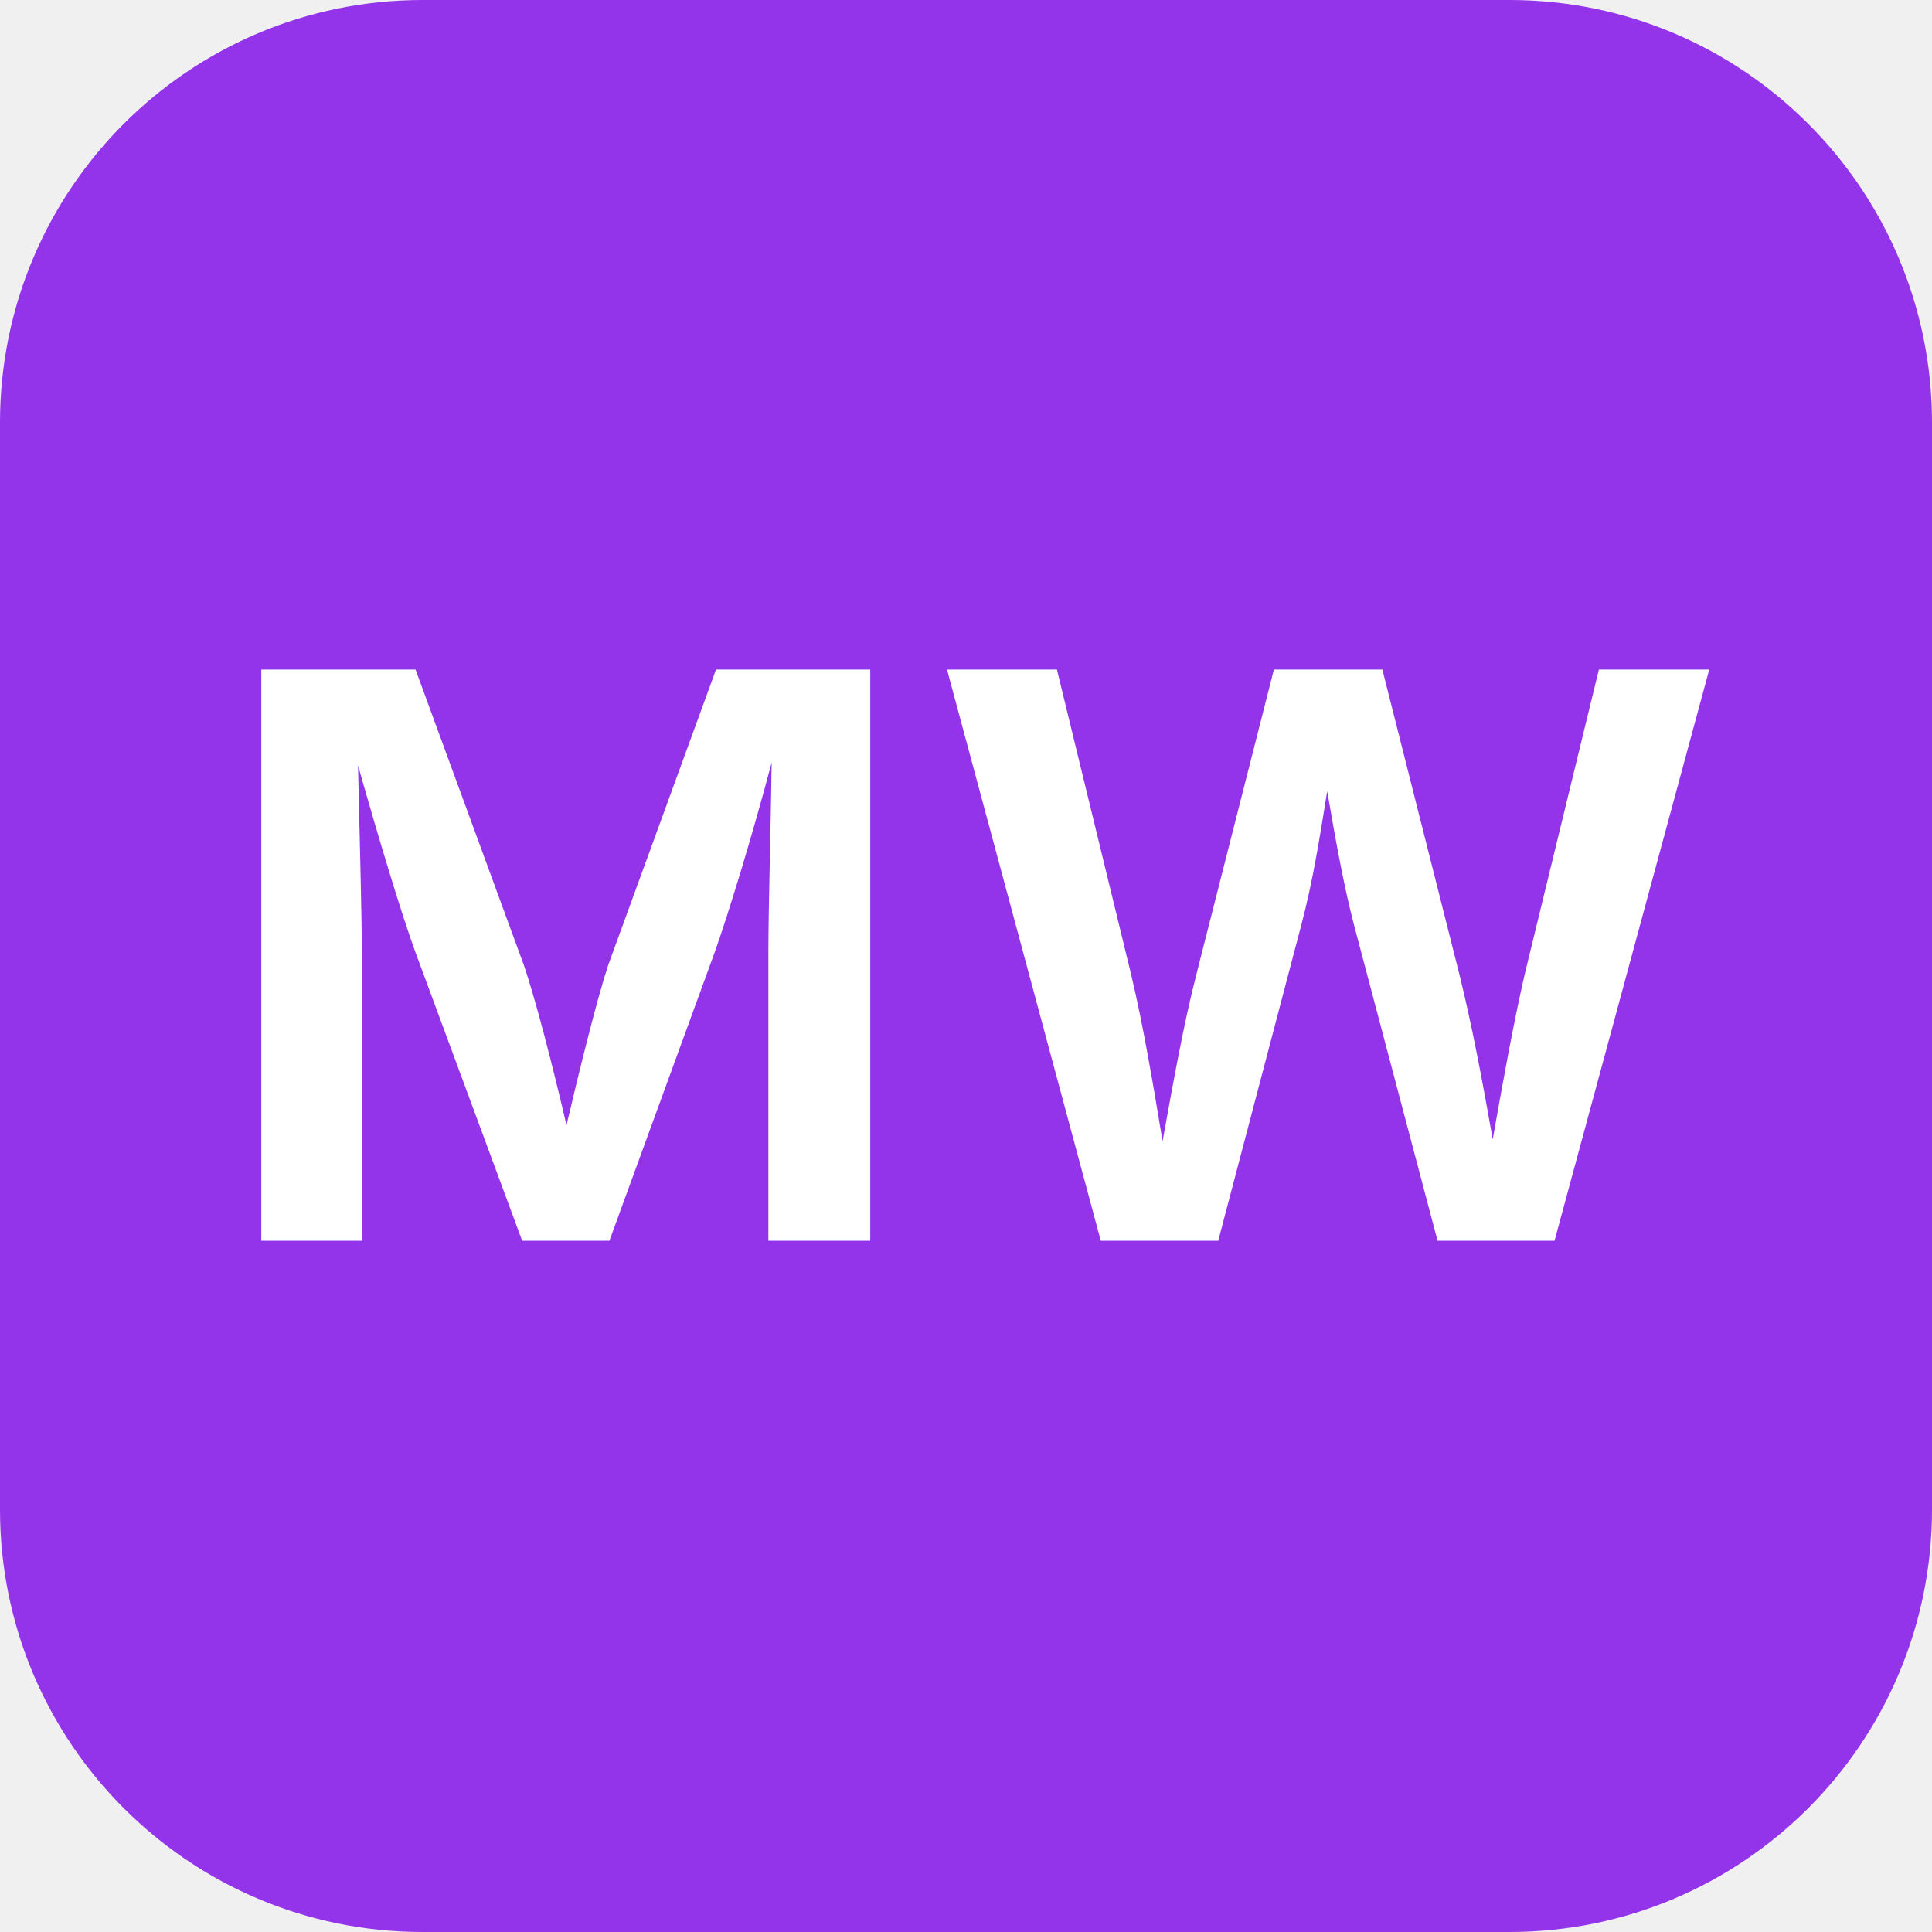
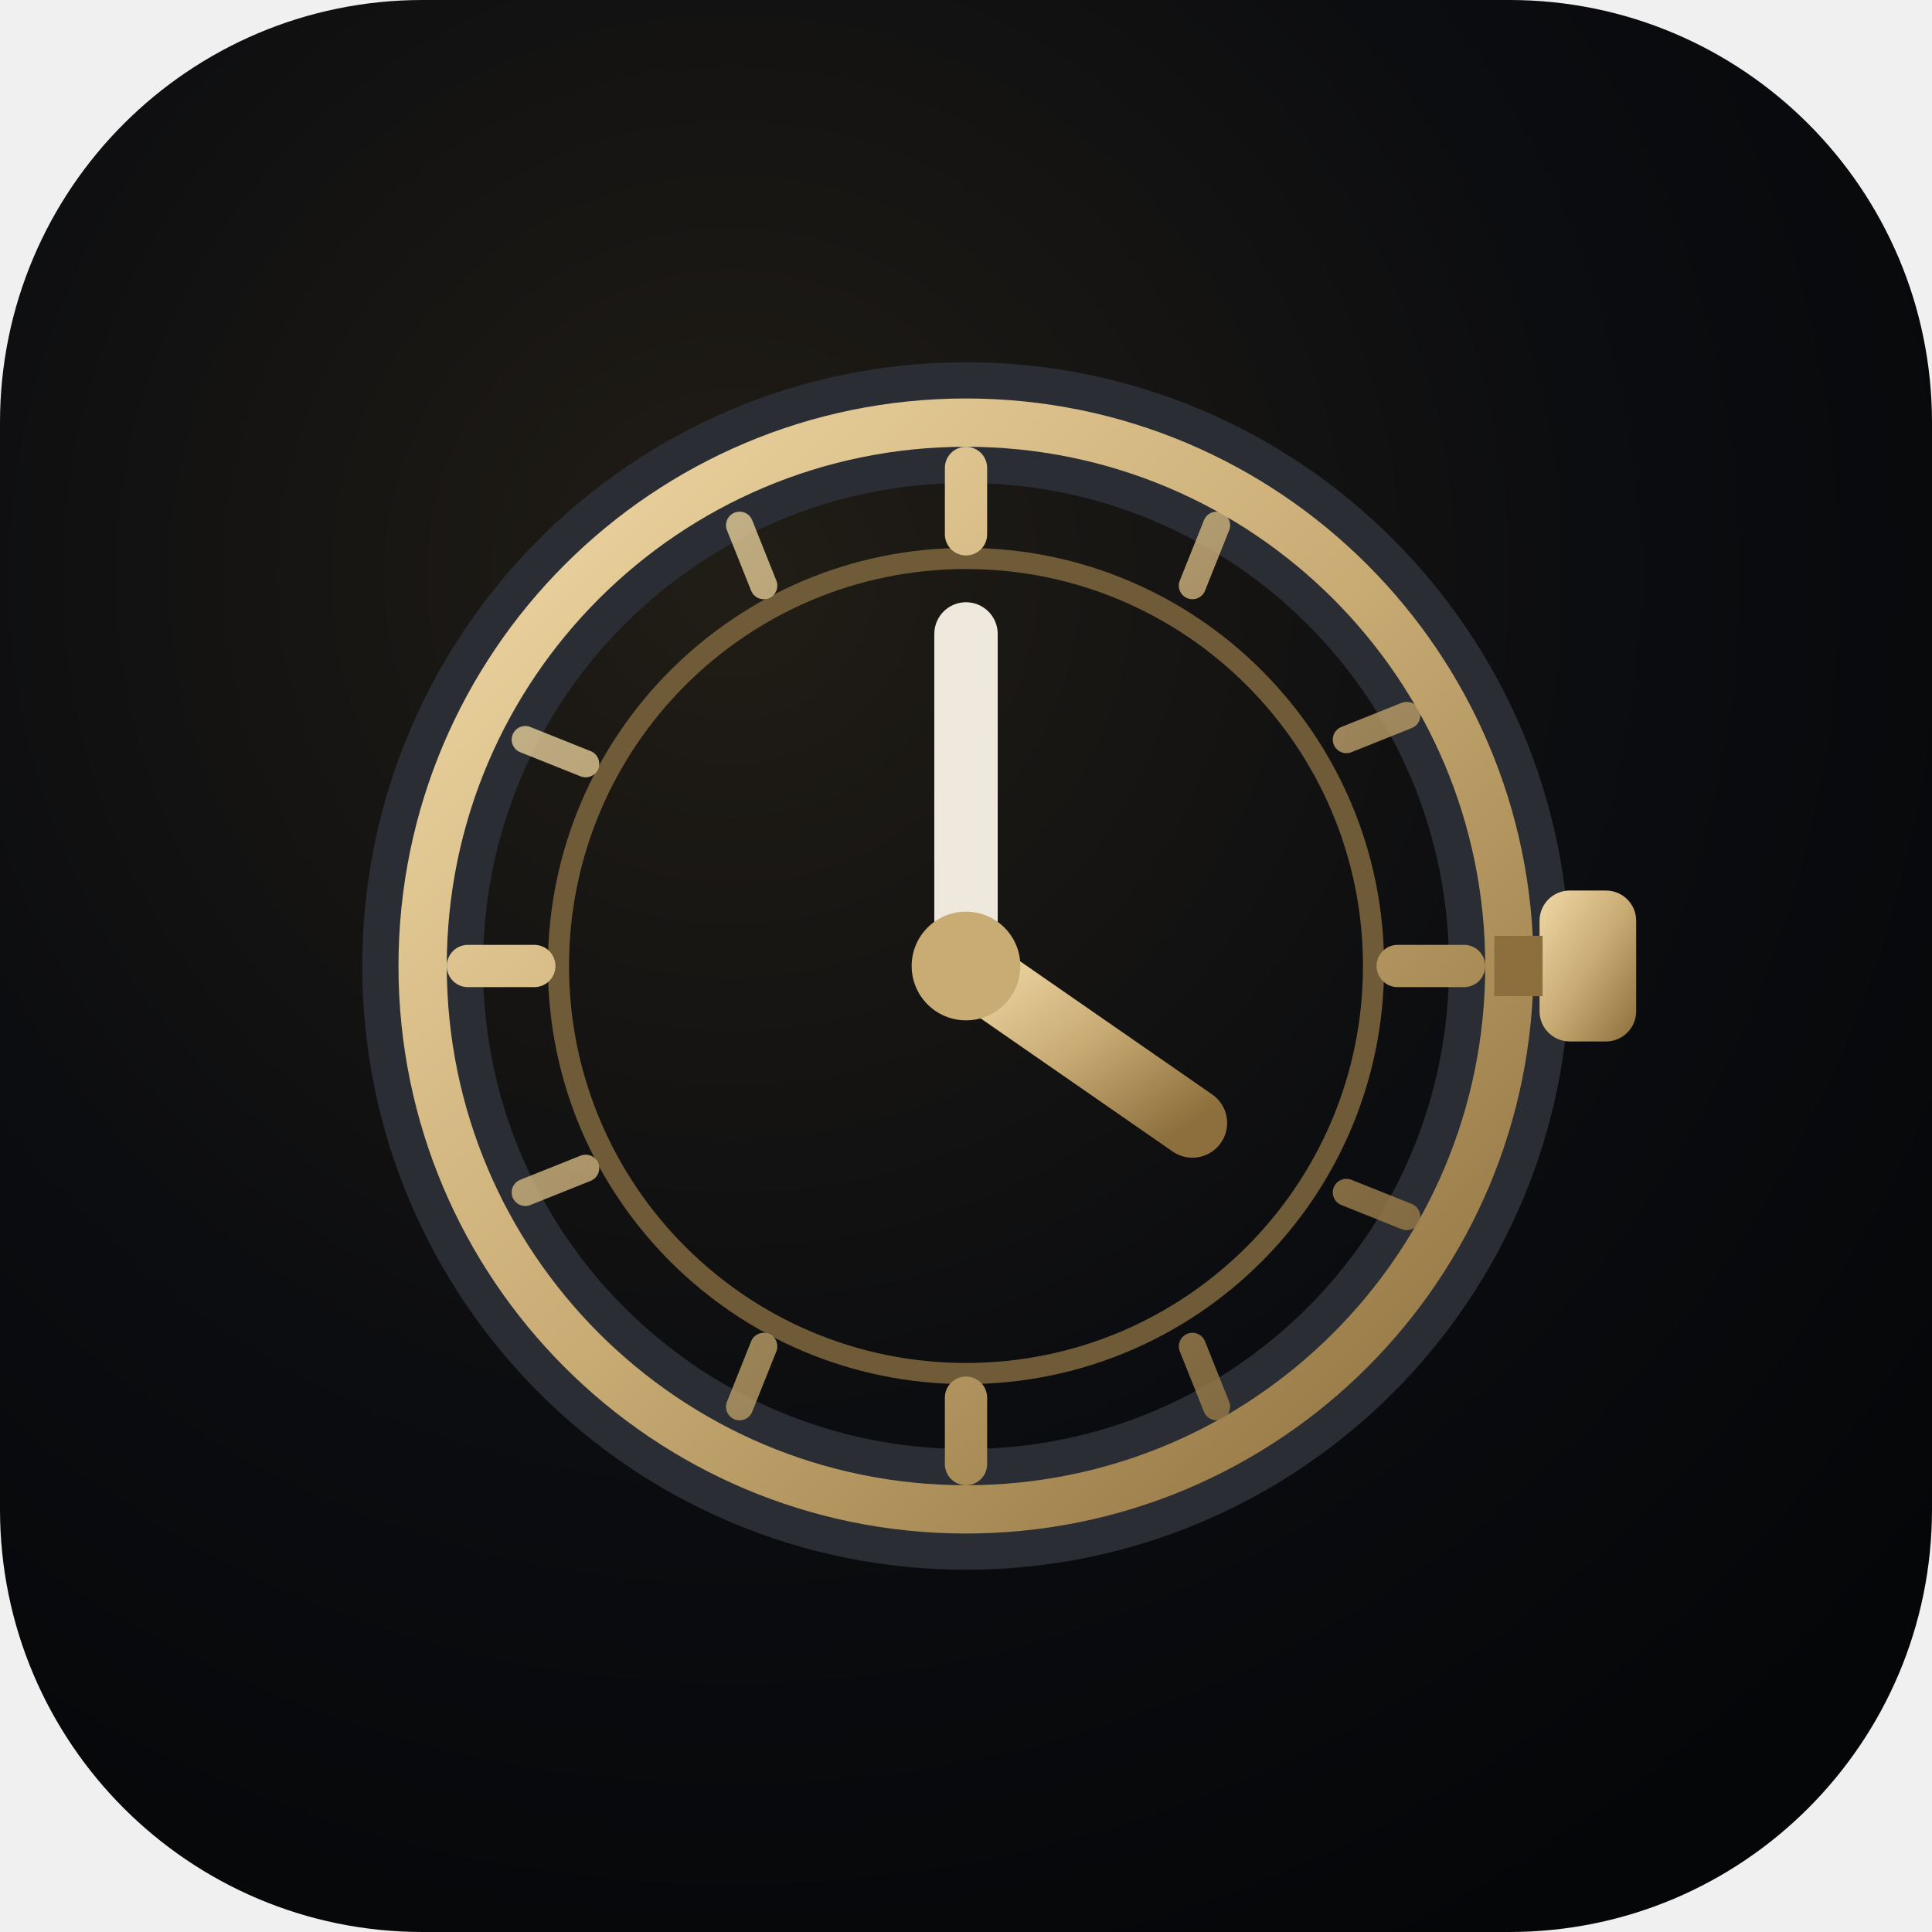
<svg xmlns="http://www.w3.org/2000/svg" viewBox="0 0 64 64">
-   <rect width="64" height="64" rx="14" fill="#9333ea" />
-   <text x="32" y="32" dy="0.35em" text-anchor="middle" font-family="ui-sans-serif, system-ui, -apple-system, sans-serif" font-size="26" font-weight="600" fill="#ffffff">MW</text>
+   <defs>
+     <radialGradient id="bg" cx="38%" cy="30%" r="80%">
+       <stop offset="0" stop-color="#211d16" />
+       <stop offset="0.55" stop-color="#0c0d10" />
+       <stop offset="1" stop-color="#050608" />
+     </radialGradient>
+     <linearGradient id="gold" x1="0" y1="0" x2="1" y2="1">
+       <stop offset="0" stop-color="#f0d9a6" />
+       <stop offset="0.5" stop-color="#c9ab74" />
+       <stop offset="1" stop-color="#8d6f3d" />
+     </linearGradient>
+   </defs>
+   <rect width="64" height="64" rx="14" fill="url(#bg)" />
+   <circle cx="32" cy="32" r="18" fill="none" stroke="#2a2d33" stroke-width="4" />
+   <circle cx="32" cy="32" r="18" fill="none" stroke="url(#gold)" stroke-width="1.6" />
+   <circle cx="32" cy="32" r="13.5" fill="none" stroke="#6f5b38" stroke-width="0.7" />
+   <g stroke="url(#gold)" stroke-linecap="round">
+     <path d="M32 15.5v2.2M32 46.3v2.2M15.5 32h2.2M46.3 32h2.2" stroke-width="1.4" />
+     <path d="M24.5 17.4l.8 2M39.5 44.6l.8 2M17.4 24.5l2 .8M44.6 39.5l2 .8M17.4 39.5l2-.8M44.6 24.5l2-.8M24.5 46.6l.8-2M39.5 19.4l.8-2" stroke-width="0.9" opacity="0.8" />
+   </g>
+   <g stroke-linecap="round">
+     <path d="M32 32V21" stroke="#efe9dd" stroke-width="2.1" />
+     <path d="M32 32l7.5 5.2" stroke="url(#gold)" stroke-width="2.3" />
+     <circle cx="32" cy="32" r="1.8" fill="#c9ab74" />
+   </g>
+   <rect x="51" y="29.5" width="3.2" height="5" rx="1" fill="url(#gold)" />
+   <rect x="49.5" y="31" width="1.6" height="2" fill="#8d6f3d" />
</svg>
